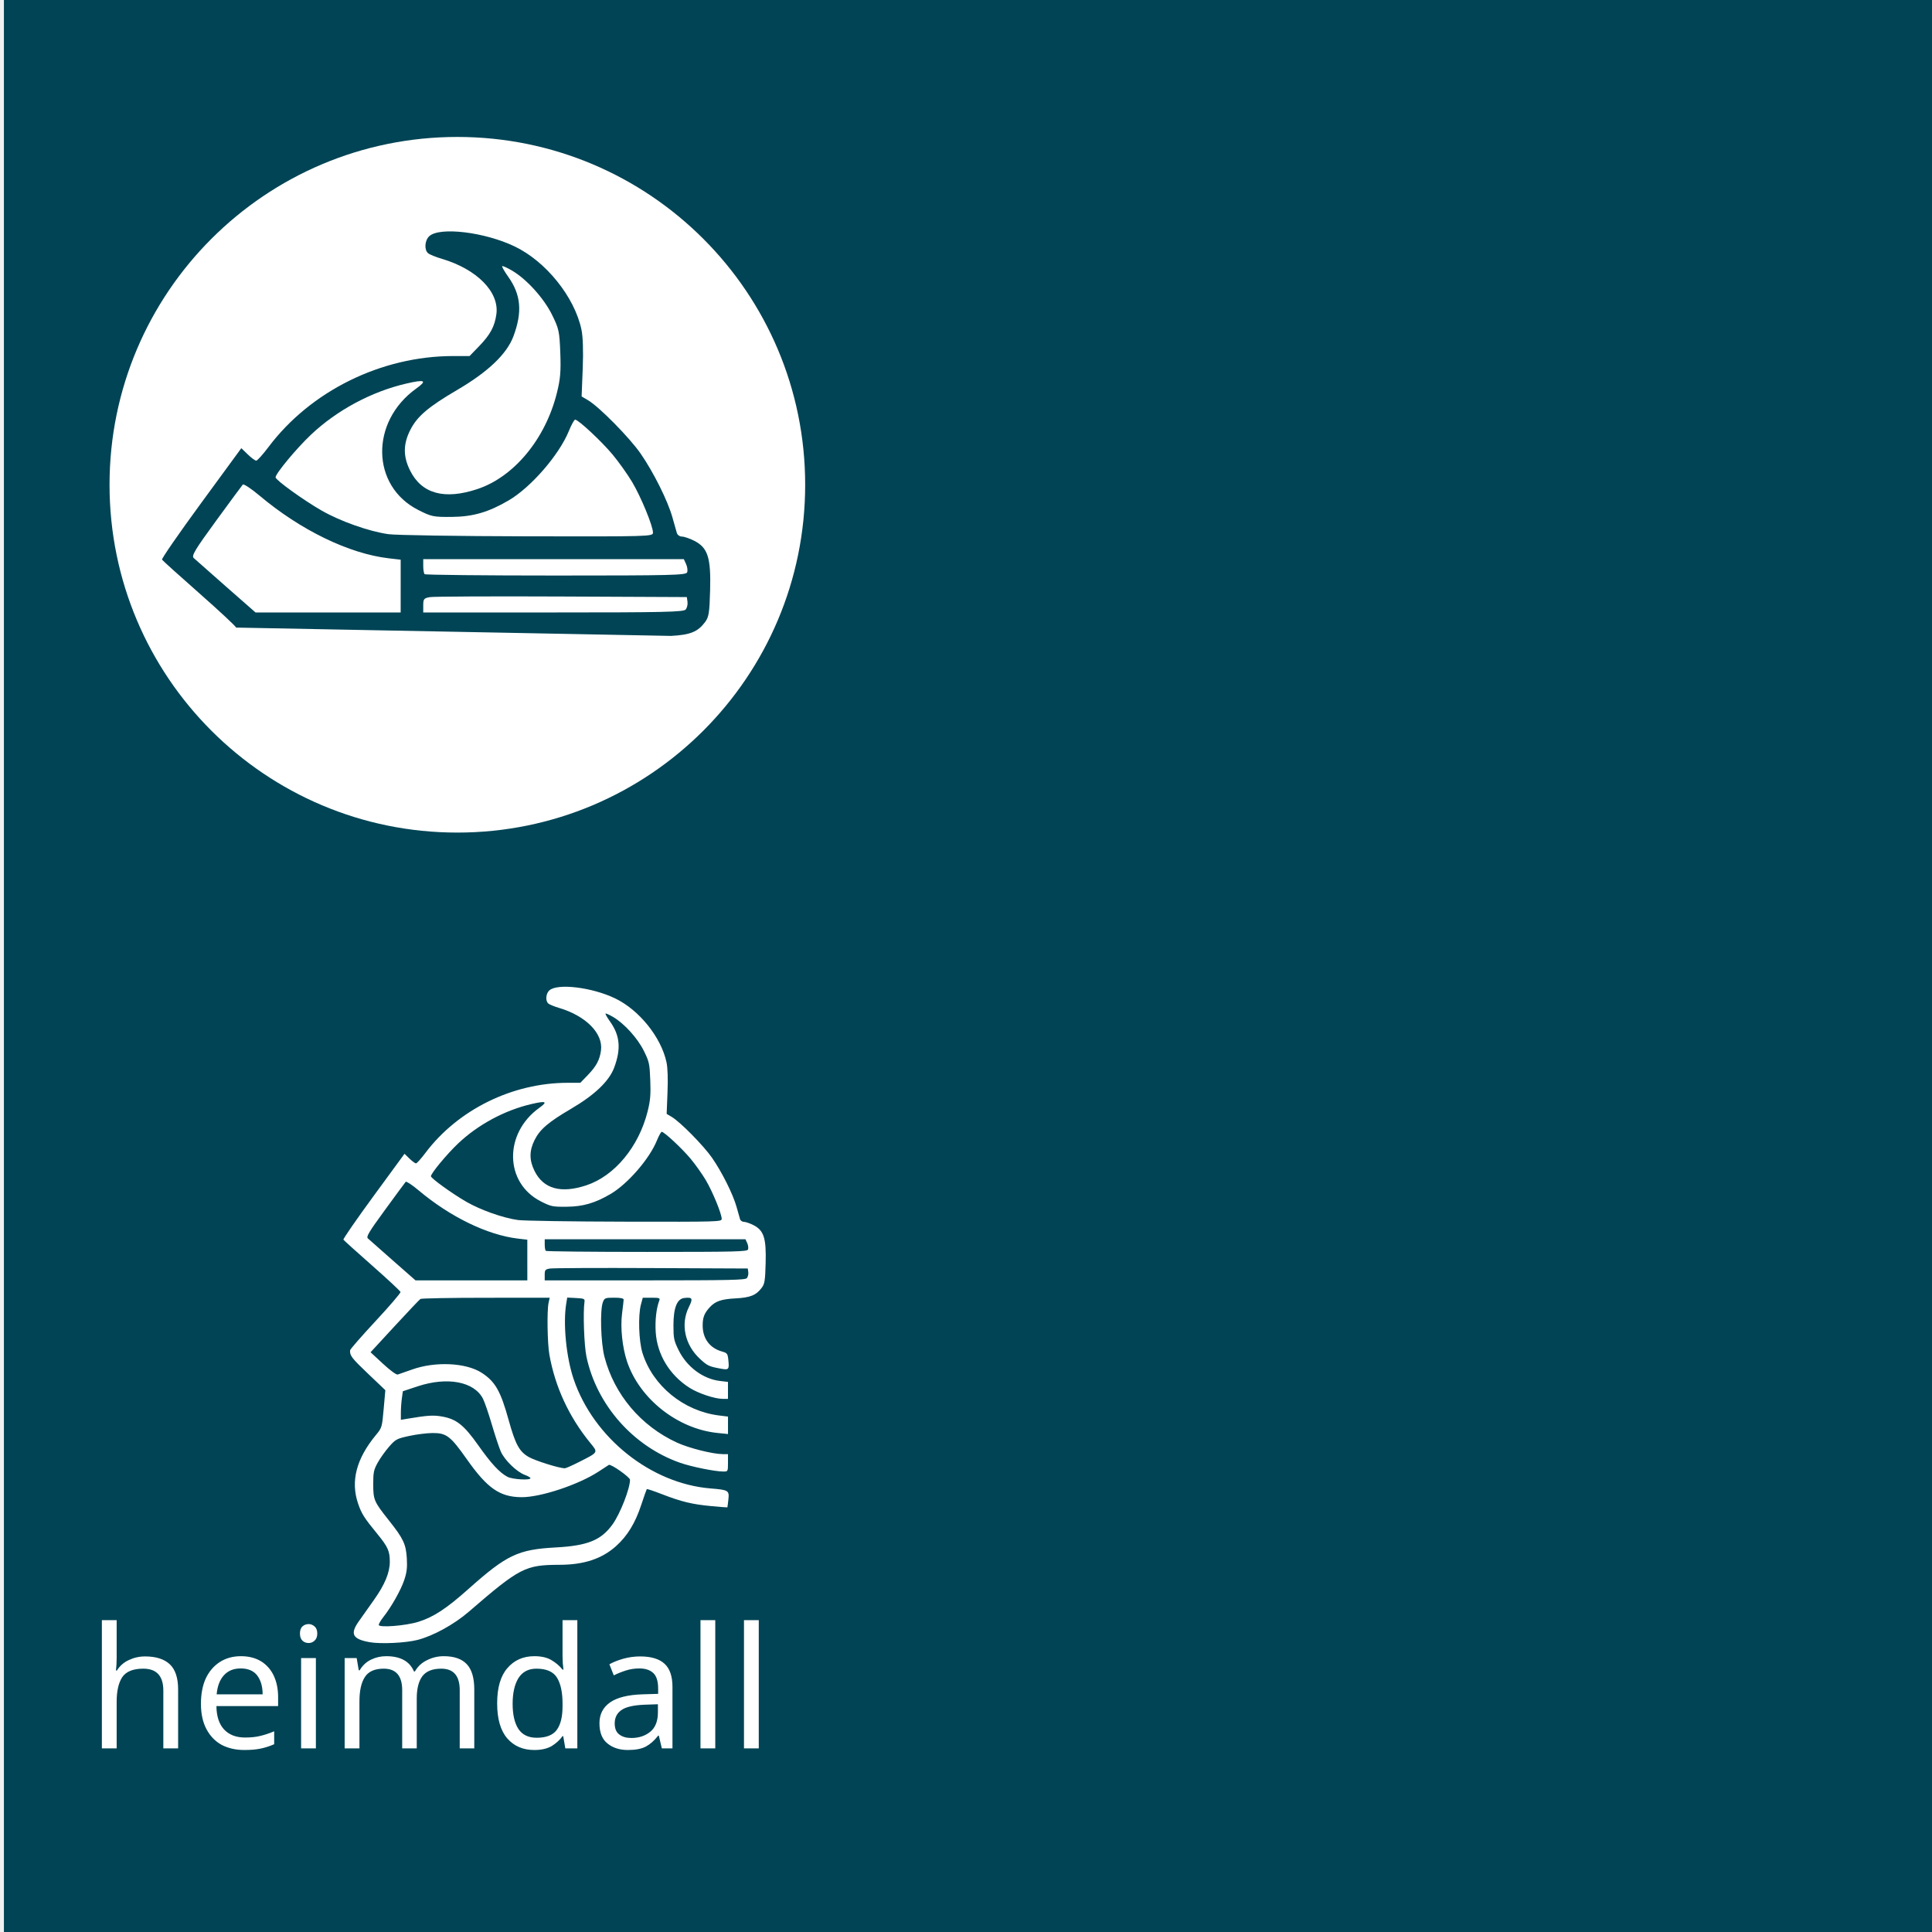
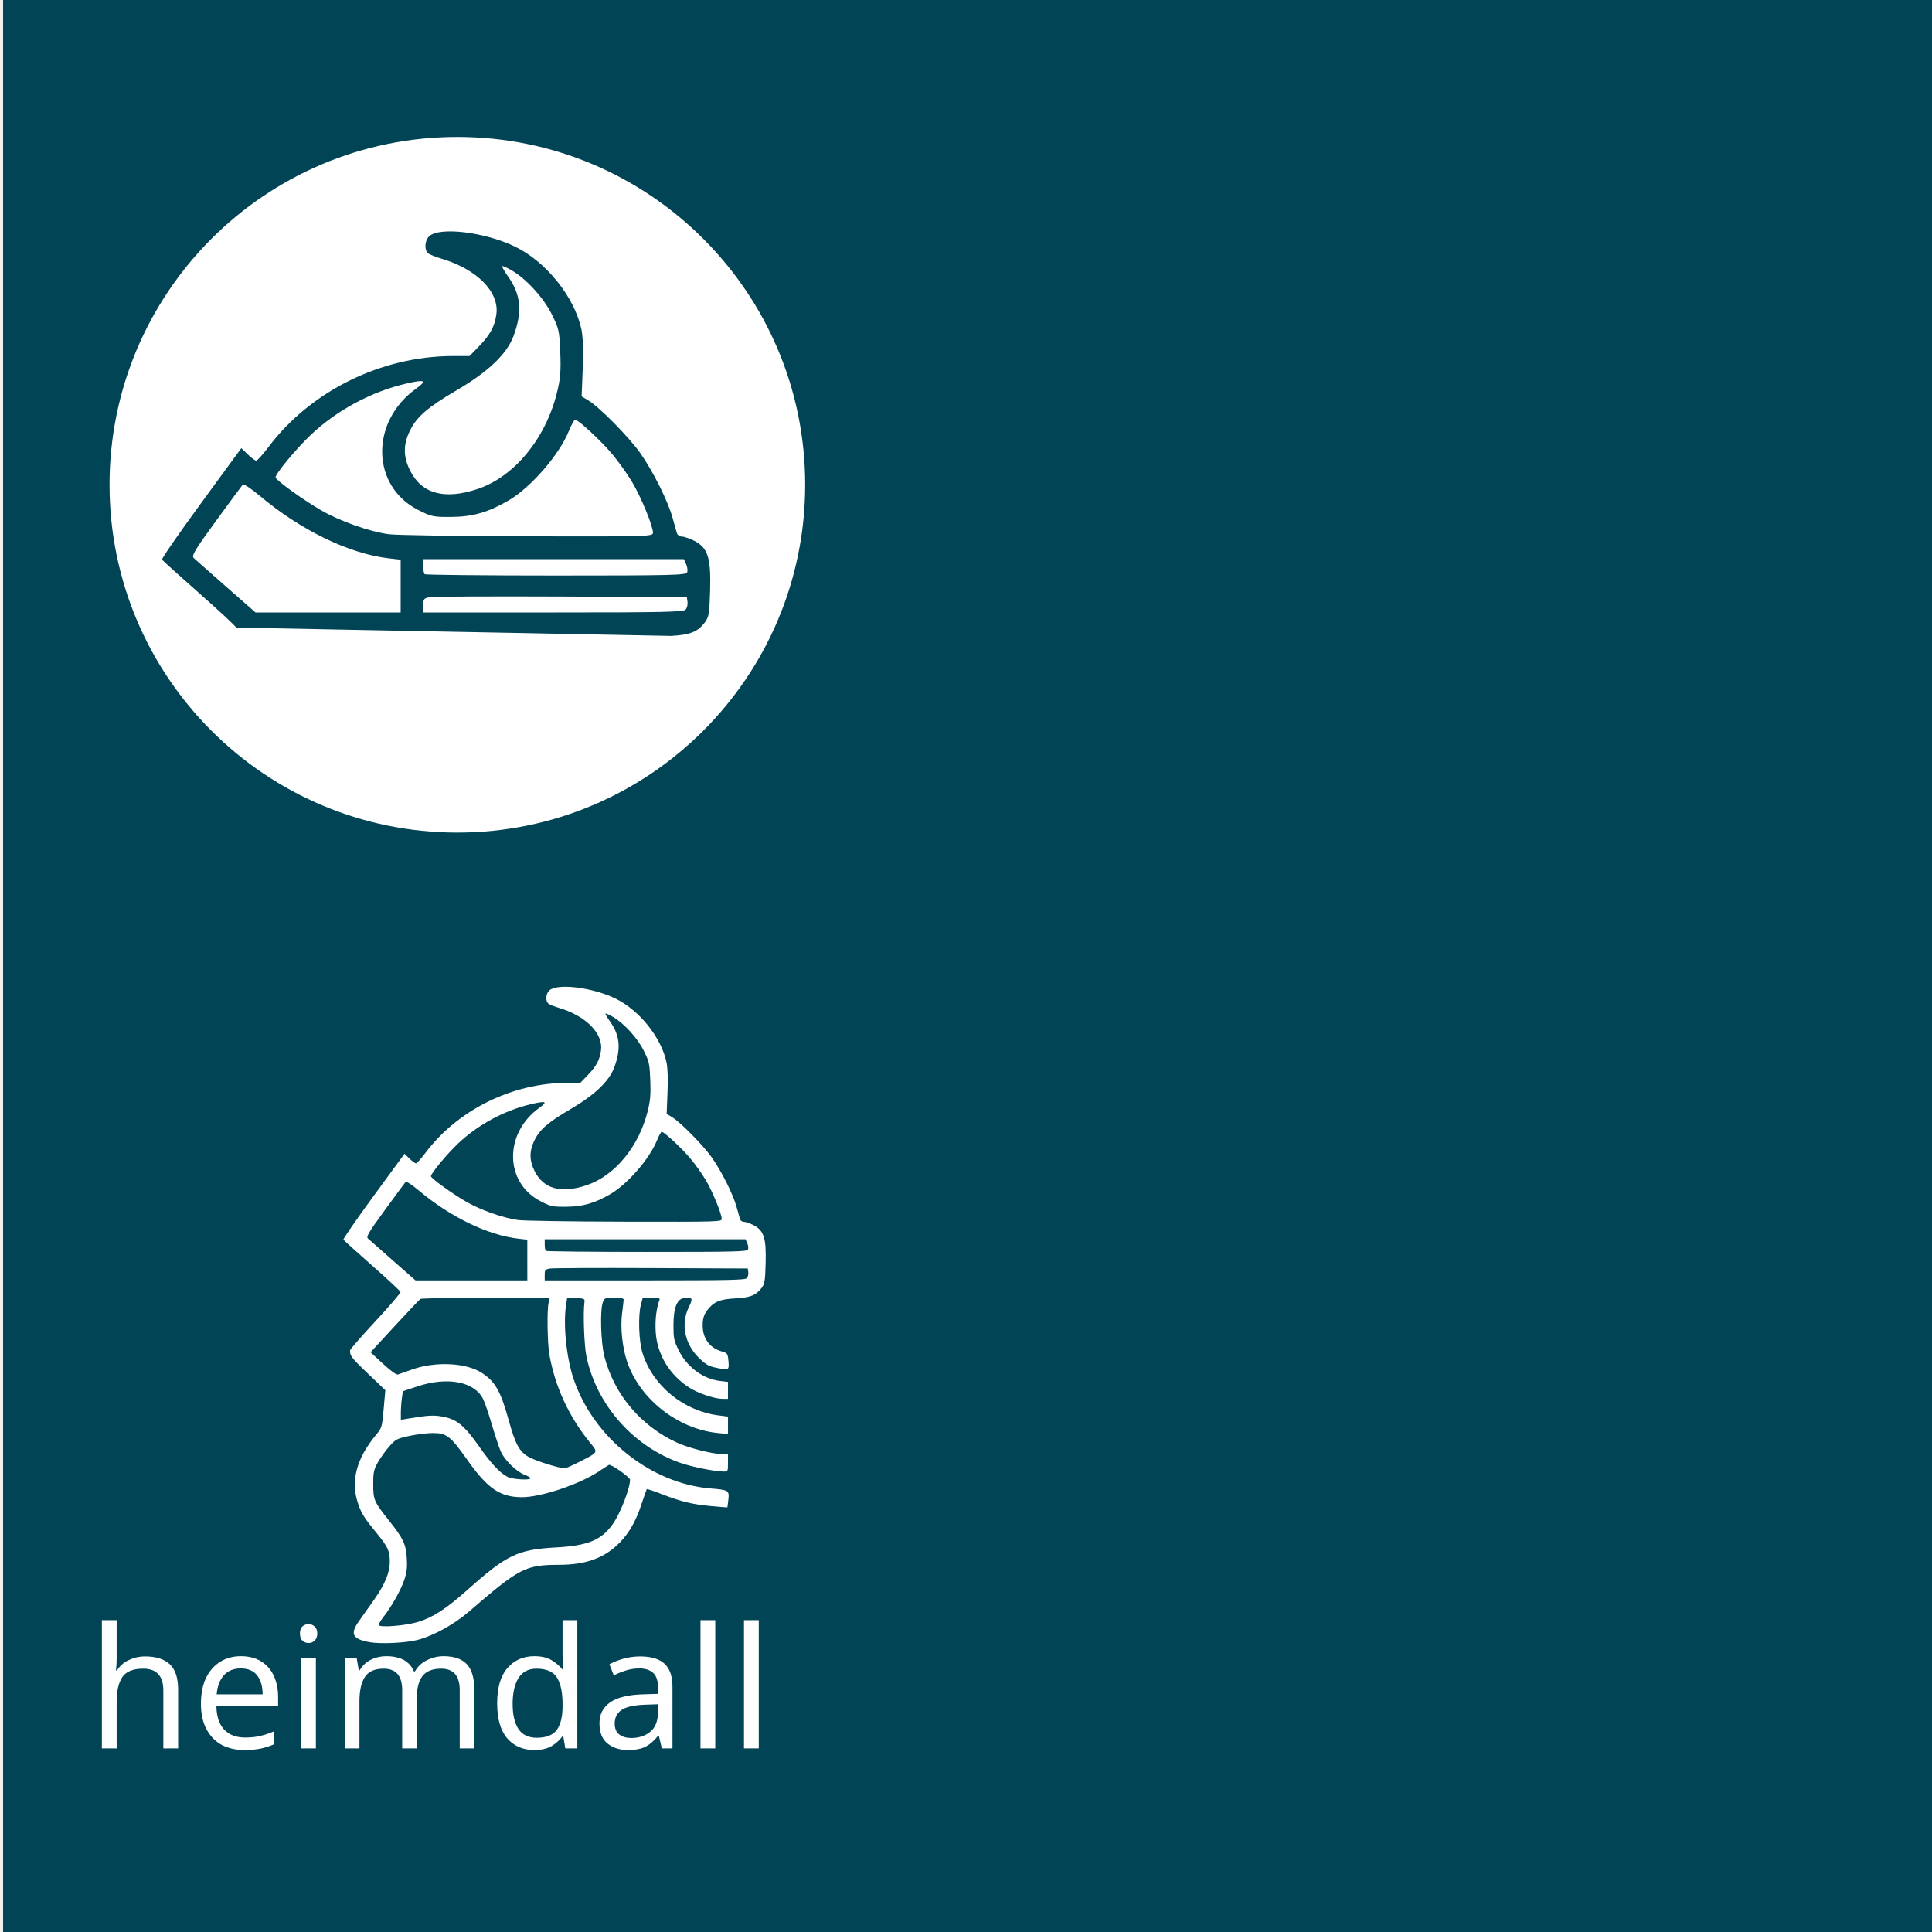
<svg xmlns="http://www.w3.org/2000/svg" width="130.65mm" height="130.65mm" viewBox="0 0 130.65 130.65" version="1.1" id="svg1" xml:space="preserve">
  <defs id="defs1" />
  <g id="layer4" style="display:inline">
-     <rect style="fill:#004455;stroke-width:0.869;stroke-dasharray:none" id="rect18" width="130.44" height="130.969" x="0.265" y="-3.8944955e-07" />
+     <rect style="fill:#004455;stroke-width:0.869;stroke-dasharray:none" id="rect18" width="130.44" height="130.969" x="0.21" y="-0.319" />
  </g>
  <g id="layer1" style="display:inline" transform="translate(-34.86468,-81.74346)">
    <path id="circle18" style="display:inline;fill:#ffffff;stroke-width:0.095" d="m 89.314,114.525 a 23.521,23.521 0 0 1 -23.521,23.521 23.521,23.521 0 0 1 -23.521,-23.521 23.521,23.521 0 0 1 23.521,-23.521 23.521,23.521 0 0 1 23.521,23.521 z" />
    <path style="display:inline;fill:#ffffff;stroke-width:0.52" d="m 48.237,116.986 2.633,-3.77 0.422,0.429 c 0.232,0.236 0.482,0.429 0.554,0.429 0.072,0 0.432,-0.419 0.8,-0.932 2.766,-3.856 7.399,-6.25 12.101,-6.254 l 1.081,-0.001 0.619,-0.669 c 0.736,-0.796 1.027,-1.36 1.138,-2.206 0.199,-1.52 -1.271,-3.086 -3.565,-3.8 -0.398,-0.124 -0.806,-0.297 -0.907,-0.385 -0.269,-0.234 -0.225,-0.889 0.078,-1.177 0.688,-0.653 3.632,-0.279 5.596,0.709 2.05,1.032 3.916,3.463 4.372,5.697 0.101,0.496 0.132,1.465 0.086,2.691 l -0.072,1.916 0.422,0.261 c 0.73,0.452 2.727,2.576 3.444,3.663 0.845,1.281 1.775,3.233 2.079,4.364 0.125,0.465 0.258,0.956 0.296,1.092 0.038,0.136 0.188,0.247 0.334,0.247 0.146,0 0.51,0.131 0.809,0.291 0.886,0.474 1.096,1.157 1.038,3.379 -0.041,1.57 -0.084,1.858 -0.33,2.203 -0.477,0.67 -0.975,0.882 -2.238,0.951 l -14.314,-0.073 -0.132,-0.113 z m 31.758,7.313 c 0.089,-0.112 0.141,-0.35 0.117,-0.528 l -0.044,-0.325 -8.201,-0.038 c -4.51,-0.021 -8.397,-0.002 -8.638,0.042 -0.394,0.072 -0.437,0.128 -0.437,0.567 v 0.487 h 8.52 c 7.265,0 8.544,-0.03 8.682,-0.204 z m 0.095,-2.553 c 0.044,-0.121 0.014,-0.375 -0.069,-0.564 l -0.149,-0.343 h -8.54 -8.54 v 0.47 c 0,0.258 0.04,0.512 0.09,0.564 0.049,0.052 3.923,0.094 8.608,0.094 7.603,0 8.527,-0.024 8.599,-0.22 z m -2.24,-2.727 c 0,-0.458 -0.79,-2.466 -1.37,-3.484 -0.303,-0.532 -0.879,-1.379 -1.28,-1.883 -0.726,-0.913 -2.244,-2.396 -2.453,-2.396 -0.06,0 -0.245,0.35 -0.411,0.778 -0.633,1.636 -2.48,3.869 -3.943,4.768 -1.321,0.811 -2.341,1.122 -3.726,1.136 -1.211,0.012 -1.336,-0.015 -2.206,-0.478 -3.091,-1.644 -3.161,-6.061 -0.132,-8.337 0.747,-0.562 0.586,-0.645 -0.662,-0.341 -2.273,0.553 -4.548,1.834 -6.241,3.517 -0.95,0.944 -2.314,2.666 -2.314,2.922 0,0.184 1.844,1.577 3.025,2.285 1.23,0.737 3.093,1.427 4.369,1.618 0.481,0.072 4.579,0.138 9.108,0.148 8.028,0.017 8.234,0.011 8.234,-0.252 z m -11.509,-2.994 c 2.401,-0.835 4.456,-3.437 5.208,-6.592 0.23,-0.966 0.273,-1.486 0.226,-2.773 -0.054,-1.476 -0.091,-1.654 -0.545,-2.617 -0.538,-1.14 -1.665,-2.444 -2.622,-3.032 -0.321,-0.197 -0.608,-0.331 -0.639,-0.299 -0.031,0.033 0.145,0.357 0.391,0.72 0.842,1.242 0.941,2.426 0.344,4.101 -0.431,1.208 -1.656,2.434 -3.665,3.668 -1.935,1.189 -2.654,1.834 -3.107,2.788 -0.457,0.961 -0.457,1.799 2.91e-4,2.76 0.759,1.597 2.247,2.027 4.41,1.274 z" id="path1-6" />
    <g id="layer3" transform="matrix(0.3600568,0,0,0.3600568,29.71975,61.57159)" />
    <path style="display:inline;fill:#004455;stroke-width:0.682;stroke-dasharray:none" d="m 50.832,124.183 c -0.021,-0.088 -1.141,-1.132 -2.489,-2.32 -1.348,-1.188 -2.483,-2.212 -2.522,-2.275 -0.039,-0.063 1.151,-1.785 2.646,-3.826 l 2.717,-3.711 0.436,0.422 c 0.24,0.232 0.497,0.422 0.572,0.422 0.075,0 0.446,-0.413 0.826,-0.918 2.854,-3.796 7.634,-6.153 12.486,-6.156 l 1.115,-0.001 0.639,-0.659 c 0.759,-0.783 1.06,-1.339 1.174,-2.172 0.205,-1.496 -1.311,-3.038 -3.679,-3.74 -0.41,-0.122 -0.832,-0.292 -0.936,-0.379 -0.277,-0.23 -0.233,-0.875 0.08,-1.158 0.71,-0.642 3.748,-0.275 5.774,0.698 2.115,1.016 4.041,3.409 4.511,5.608 0.104,0.488 0.137,1.443 0.089,2.649 l -0.075,1.886 0.436,0.257 c 0.754,0.445 2.814,2.536 3.554,3.606 0.872,1.261 1.831,3.183 2.145,4.295 0.129,0.458 0.266,0.942 0.305,1.075 0.039,0.134 0.194,0.243 0.344,0.243 0.15,0 0.526,0.129 0.835,0.286 0.914,0.466 1.131,1.139 1.071,3.326 -0.042,1.545 -0.086,1.829 -0.34,2.169 -0.492,0.66 -1.006,0.868 -2.309,0.936 z m 11.128,-2.807 v -1.784 l -0.798,-0.092 c -2.69,-0.312 -5.965,-1.9 -8.754,-4.246 -0.561,-0.472 -1.068,-0.806 -1.125,-0.741 -0.058,0.065 -0.871,1.168 -1.808,2.451 -1.435,1.967 -1.672,2.363 -1.51,2.516 0.106,0.1 1.09,0.969 2.186,1.931 l 1.994,1.75 h 4.907 4.907 z m 19.275,1.584 c 0.091,-0.11 0.146,-0.344 0.121,-0.52 l -0.045,-0.32 -8.462,-0.038 c -4.654,-0.021 -8.664,-0.002 -8.912,0.041 -0.406,0.071 -0.451,0.126 -0.451,0.558 v 0.479 h 8.791 c 7.497,0 8.816,-0.029 8.958,-0.2 z m 0.098,-2.513 c 0.046,-0.119 0.014,-0.369 -0.071,-0.555 l -0.154,-0.338 h -8.811 -8.811 v 0.462 c 0,0.254 0.042,0.504 0.092,0.555 0.051,0.051 4.048,0.092 8.882,0.092 7.844,0 8.799,-0.023 8.873,-0.217 z m -2.311,-2.684 c 0,-0.451 -0.815,-2.427 -1.413,-3.429 -0.313,-0.524 -0.907,-1.358 -1.32,-1.854 -0.749,-0.898 -2.315,-2.358 -2.531,-2.358 -0.062,0 -0.253,0.345 -0.424,0.766 -0.654,1.61 -2.559,3.809 -4.069,4.693 -1.363,0.799 -2.415,1.105 -3.844,1.118 -1.25,0.011 -1.379,-0.015 -2.276,-0.471 -3.189,-1.618 -3.261,-5.966 -0.136,-8.207 0.771,-0.553 0.605,-0.635 -0.683,-0.336 -2.346,0.544 -4.692,1.806 -6.44,3.462 -0.981,0.93 -2.387,2.624 -2.387,2.876 0,0.181 1.902,1.553 3.121,2.25 1.269,0.726 3.191,1.405 4.508,1.593 0.496,0.071 4.725,0.136 9.398,0.146 8.283,0.017 8.496,0.011 8.496,-0.248 z m -11.875,-2.947 c 2.477,-0.822 4.598,-3.383 5.374,-6.489 0.238,-0.951 0.281,-1.463 0.233,-2.729 -0.056,-1.453 -0.094,-1.628 -0.563,-2.576 -0.555,-1.122 -1.718,-2.406 -2.706,-2.984 -0.331,-0.194 -0.628,-0.326 -0.66,-0.294 -0.032,0.032 0.15,0.351 0.404,0.709 0.869,1.222 0.971,2.388 0.354,4.037 -0.445,1.189 -1.708,2.396 -3.781,3.611 -1.997,1.171 -2.738,1.805 -3.206,2.745 -0.472,0.946 -0.471,1.771 2.99e-4,2.717 0.783,1.572 2.319,1.995 4.55,1.254 z" id="path1-3" />
  </g>
  <g id="layer2" style="display:inline;fill:#ffffff" transform="translate(-34.86468,-81.74346)">
-     <path style="fill:#ffffff;stroke-width:0.525;stroke-dasharray:none" d="m 59.855,192.793 c -1.157,-0.207 -1.334,-0.554 -0.721,-1.417 0.217,-0.305 0.678,-0.957 1.026,-1.449 0.734,-1.039 1.065,-1.84 1.065,-2.576 0,-0.715 -0.129,-1.003 -0.841,-1.873 -0.889,-1.085 -1.067,-1.365 -1.3,-2.044 -0.523,-1.519 -0.126,-3.046 1.21,-4.659 0.396,-0.478 0.407,-0.514 0.517,-1.755 l 0.112,-1.267 -1.179,-1.122 c -1.1,-1.047 -1.236,-1.226 -1.203,-1.577 0.007,-0.074 0.783,-0.963 1.725,-1.976 0.942,-1.013 1.699,-1.897 1.683,-1.964 -0.016,-0.068 -0.879,-0.872 -1.918,-1.787 -1.038,-0.915 -1.913,-1.704 -1.943,-1.753 -0.03,-0.049 0.887,-1.375 2.038,-2.948 l 2.093,-2.859 0.336,0.325 c 0.185,0.179 0.383,0.325 0.44,0.325 0.058,0 0.344,-0.318 0.636,-0.707 2.199,-2.924 5.881,-4.74 9.619,-4.743 l 0.859,-8.1e-4 0.492,-0.508 c 0.585,-0.604 0.816,-1.031 0.904,-1.673 0.158,-1.153 -1.01,-2.34 -2.834,-2.882 -0.316,-0.094 -0.641,-0.225 -0.721,-0.292 -0.214,-0.177 -0.179,-0.674 0.062,-0.892 0.547,-0.495 2.887,-0.212 4.448,0.538 1.629,0.783 3.113,2.627 3.476,4.32 0.081,0.376 0.105,1.111 0.068,2.04 l -0.057,1.453 0.336,0.198 c 0.581,0.343 2.168,1.954 2.738,2.778 0.672,0.972 1.411,2.452 1.652,3.309 0.099,0.353 0.205,0.725 0.235,0.828 0.03,0.103 0.149,0.187 0.265,0.187 0.116,0 0.405,0.099 0.643,0.221 0.704,0.359 0.871,0.877 0.825,2.563 -0.032,1.19 -0.067,1.409 -0.262,1.671 -0.379,0.508 -0.775,0.669 -1.779,0.721 -0.962,0.05 -1.37,0.193 -1.75,0.612 -0.358,0.395 -0.468,0.68 -0.468,1.216 0,0.894 0.482,1.538 1.328,1.771 0.324,0.09 0.365,0.144 0.407,0.552 0.069,0.669 0.038,0.703 -0.538,0.596 -0.776,-0.145 -0.874,-0.191 -1.382,-0.659 -1.021,-0.941 -1.322,-2.343 -0.75,-3.498 0.294,-0.594 0.25,-0.681 -0.311,-0.617 -0.489,0.056 -0.73,0.667 -0.73,1.853 0,0.873 0.033,1.03 0.351,1.678 0.556,1.131 1.65,1.945 2.795,2.08 l 0.541,0.064 v 0.573 0.573 H 83.731 c -0.531,0 -1.645,-0.372 -2.233,-0.745 -1.35,-0.857 -2.197,-2.251 -2.292,-3.775 -0.05,-0.795 0.044,-1.612 0.244,-2.133 0.063,-0.164 -8.08e-4,-0.187 -0.523,-0.187 h -0.595 l -0.123,0.454 c -0.202,0.746 -0.147,2.485 0.104,3.286 0.696,2.222 2.78,3.924 5.171,4.223 l 0.611,0.076 v 0.59 0.59 l -0.713,-0.073 c -2.696,-0.276 -5.265,-2.305 -6.112,-4.826 -0.322,-0.96 -0.462,-2.304 -0.339,-3.255 0.057,-0.439 0.105,-0.859 0.107,-0.932 0.002,-0.092 -0.195,-0.134 -0.641,-0.134 -0.603,0 -0.651,0.019 -0.76,0.294 -0.209,0.531 -0.146,2.757 0.106,3.714 0.67,2.548 2.456,4.662 4.888,5.786 0.814,0.376 2.426,0.782 3.116,0.785 l 0.347,0.001 v 0.588 c 0,0.576 -0.006,0.588 -0.307,0.588 -0.563,0 -2.157,-0.321 -2.923,-0.589 -3.169,-1.107 -5.645,-3.908 -6.339,-7.17 -0.16,-0.751 -0.241,-3.006 -0.134,-3.73 0.028,-0.189 -0.038,-0.217 -0.568,-0.245 L 73.223,169.491 73.156,169.897 c -0.224,1.357 4.03e-4,3.639 0.504,5.12 1.348,3.962 5.222,7.052 9.255,7.381 1.218,0.099 1.272,0.133 1.206,0.749 -0.03,0.283 -0.061,0.522 -0.068,0.531 -0.007,0.009 -0.492,-0.029 -1.079,-0.084 -1.296,-0.12 -2.046,-0.302 -3.344,-0.807 -0.545,-0.212 -1.007,-0.367 -1.027,-0.343 -0.02,0.024 -0.191,0.509 -0.379,1.079 -0.402,1.218 -0.934,2.087 -1.695,2.771 -0.96,0.862 -2.166,1.263 -3.816,1.268 -2.335,0.007 -2.691,0.191 -6.155,3.181 -0.988,0.852 -2.405,1.63 -3.463,1.9 -0.807,0.206 -2.494,0.285 -3.24,0.151 z m 3.294,-1.373 c 1.04,-0.327 1.896,-0.888 3.399,-2.228 2.582,-2.302 3.348,-2.666 5.898,-2.804 2.16,-0.117 3.072,-0.488 3.845,-1.564 0.511,-0.712 1.178,-2.416 1.178,-3.011 0,-0.175 -1.302,-1.091 -1.432,-1.007 -0.065,0.042 -0.383,0.249 -0.706,0.46 -1.363,0.888 -3.928,1.737 -5.21,1.724 -1.46,-0.015 -2.301,-0.6 -3.684,-2.562 -1.107,-1.57 -1.381,-1.781 -2.313,-1.777 -0.39,0.002 -1.109,0.092 -1.597,0.199 -0.839,0.185 -0.914,0.225 -1.353,0.728 -0.256,0.293 -0.602,0.778 -0.768,1.079 -0.266,0.481 -0.303,0.656 -0.302,1.455 0.001,1.062 0.052,1.18 1.069,2.459 0.97,1.221 1.147,1.597 1.203,2.563 0.037,0.626 -0.002,0.948 -0.179,1.469 -0.231,0.683 -0.865,1.804 -1.413,2.5 -0.169,0.214 -0.307,0.45 -0.307,0.523 0,0.202 1.82,0.06 2.672,-0.208 z m 7.588,-9.714 c 0,-0.047 -0.165,-0.145 -0.368,-0.218 -0.558,-0.202 -1.389,-1.008 -1.64,-1.59 -0.121,-0.281 -0.394,-1.107 -0.608,-1.835 -0.214,-0.728 -0.481,-1.506 -0.594,-1.728 -0.594,-1.164 -2.41,-1.508 -4.426,-0.84 l -0.994,0.33 -0.067,0.487 c -0.037,0.268 -0.067,0.703 -0.067,0.966 v 0.48 l 0.454,-0.076 c 1.368,-0.228 1.738,-0.252 2.332,-0.147 0.97,0.171 1.48,0.576 2.449,1.947 0.88,1.245 1.442,1.851 1.978,2.133 0.33,0.173 1.55,0.245 1.55,0.091 z m 3.274,-1.09 c 1.345,-0.684 1.313,-0.63 0.757,-1.313 -1.434,-1.76 -2.369,-3.784 -2.752,-5.954 -0.136,-0.773 -0.17,-2.975 -0.054,-3.505 l 0.075,-0.342 -4.31,0.002 c -2.37,8.1e-4 -4.364,0.037 -4.43,0.08 -0.066,0.043 -0.852,0.872 -1.747,1.842 l -1.626,1.763 0.839,0.777 c 0.49,0.454 0.905,0.757 0.999,0.729 0.088,-0.026 0.521,-0.177 0.962,-0.336 1.574,-0.566 3.661,-0.467 4.721,0.223 0.91,0.592 1.273,1.229 1.816,3.189 0.455,1.639 0.716,2.124 1.343,2.492 0.424,0.249 2.021,0.755 2.446,0.774 0.067,0.003 0.499,-0.187 0.962,-0.422 z m -3.487,-13.664 v -1.375 l -0.614,-0.071 c -2.072,-0.24 -4.595,-1.464 -6.744,-3.271 -0.432,-0.364 -0.822,-0.621 -0.867,-0.571 -0.045,0.05 -0.671,0.9 -1.393,1.889 -1.105,1.515 -1.288,1.82 -1.163,1.938 0.082,0.077 0.839,0.747 1.684,1.488 l 1.536,1.348 h 3.781 3.781 z m 14.85,1.22 c 0.07,-0.085 0.112,-0.265 0.093,-0.401 l -0.035,-0.246 -6.519,-0.029 c -3.585,-0.016 -6.675,-0.002 -6.866,0.032 -0.313,0.055 -0.347,0.097 -0.347,0.43 v 0.369 h 6.773 c 5.775,0 6.792,-0.023 6.901,-0.154 z m 0.076,-1.936 c 0.035,-0.092 0.011,-0.284 -0.054,-0.427 l -0.119,-0.26 h -6.788 -6.788 v 0.356 c 0,0.196 0.032,0.388 0.071,0.427 0.039,0.039 3.118,0.071 6.843,0.071 6.043,0 6.778,-0.018 6.836,-0.167 z m -1.781,-2.068 c 0,-0.347 -0.628,-1.87 -1.089,-2.642 -0.241,-0.403 -0.699,-1.046 -1.017,-1.428 -0.577,-0.692 -1.784,-1.817 -1.95,-1.817 -0.048,0 -0.195,0.265 -0.327,0.59 -0.504,1.241 -1.972,2.934 -3.134,3.616 -1.05,0.615 -1.861,0.851 -2.961,0.861 -0.963,0.009 -1.062,-0.012 -1.754,-0.363 -2.457,-1.247 -2.512,-4.596 -0.105,-6.323 0.594,-0.426 0.466,-0.489 -0.526,-0.259 -1.807,0.419 -3.615,1.391 -4.961,2.667 -0.756,0.716 -1.839,2.022 -1.839,2.216 0,0.14 1.466,1.196 2.404,1.733 0.977,0.559 2.459,1.082 3.473,1.227 0.382,0.054 3.64,0.105 7.24,0.112 6.382,0.013 6.546,0.008 6.546,-0.191 z m -9.149,-2.27 c 1.908,-0.634 3.542,-2.606 4.14,-4.999 0.183,-0.733 0.217,-1.127 0.179,-2.103 -0.043,-1.119 -0.072,-1.254 -0.433,-1.985 -0.427,-0.865 -1.324,-1.853 -2.085,-2.299 -0.255,-0.149 -0.484,-0.251 -0.508,-0.226 -0.025,0.025 0.115,0.271 0.311,0.546 0.669,0.942 0.748,1.84 0.273,3.11 -0.343,0.916 -1.316,1.846 -2.913,2.782 -1.538,0.902 -2.109,1.391 -2.47,2.115 -0.363,0.729 -0.363,1.364 2.3e-4,2.093 0.604,1.211 1.786,1.537 3.506,0.966 z" id="path1" />
-     <text xml:space="preserve" style="font-size:11.399px;font-family:'Copperplate Gothic Bold';-inkscape-font-specification:'Copperplate Gothic Bold, ';fill:#ffffff;stroke-width:0.107" x="40.787" y="199.973" id="text1">
-       <tspan id="tspan1" x="40.787" y="199.973" style="font-style:normal;font-variant:normal;font-weight:300;font-stretch:normal;font-size:11.399px;font-family:'Nordica Plus';-inkscape-font-specification:'Nordica Plus Light';fill:#ffffff;stroke-width:0.107">heimdall</tspan>
+     <path style="fill:#ffffff;stroke-width:0.525;stroke-dasharray:none;fill-opacity:1" d="m 59.855,192.793 c -1.157,-0.207 -1.334,-0.554 -0.721,-1.417 0.217,-0.305 0.678,-0.957 1.026,-1.449 0.734,-1.039 1.065,-1.84 1.065,-2.576 0,-0.715 -0.129,-1.003 -0.841,-1.873 -0.889,-1.085 -1.067,-1.365 -1.3,-2.044 -0.523,-1.519 -0.126,-3.046 1.21,-4.659 0.396,-0.478 0.407,-0.514 0.517,-1.755 l 0.112,-1.267 -1.179,-1.122 c -1.1,-1.047 -1.236,-1.226 -1.203,-1.577 0.007,-0.074 0.783,-0.963 1.725,-1.976 0.942,-1.013 1.699,-1.897 1.683,-1.964 -0.016,-0.068 -0.879,-0.872 -1.918,-1.787 -1.038,-0.915 -1.913,-1.704 -1.943,-1.753 -0.03,-0.049 0.887,-1.375 2.038,-2.948 l 2.093,-2.859 0.336,0.325 c 0.185,0.179 0.383,0.325 0.44,0.325 0.058,0 0.344,-0.318 0.636,-0.707 2.199,-2.924 5.881,-4.74 9.619,-4.743 l 0.859,-8.1e-4 0.492,-0.508 c 0.585,-0.604 0.816,-1.031 0.904,-1.673 0.158,-1.153 -1.01,-2.34 -2.834,-2.882 -0.316,-0.094 -0.641,-0.225 -0.721,-0.292 -0.214,-0.177 -0.179,-0.674 0.062,-0.892 0.547,-0.495 2.887,-0.212 4.448,0.538 1.629,0.783 3.113,2.627 3.476,4.32 0.081,0.376 0.105,1.111 0.068,2.04 l -0.057,1.453 0.336,0.198 c 0.581,0.343 2.168,1.954 2.738,2.778 0.672,0.972 1.411,2.452 1.652,3.309 0.099,0.353 0.205,0.725 0.235,0.828 0.03,0.103 0.149,0.187 0.265,0.187 0.116,0 0.405,0.099 0.643,0.221 0.704,0.359 0.871,0.877 0.825,2.563 -0.032,1.19 -0.067,1.409 -0.262,1.671 -0.379,0.508 -0.775,0.669 -1.779,0.721 -0.962,0.05 -1.37,0.193 -1.75,0.612 -0.358,0.395 -0.468,0.68 -0.468,1.216 0,0.894 0.482,1.538 1.328,1.771 0.324,0.09 0.365,0.144 0.407,0.552 0.069,0.669 0.038,0.703 -0.538,0.596 -0.776,-0.145 -0.874,-0.191 -1.382,-0.659 -1.021,-0.941 -1.322,-2.343 -0.75,-3.498 0.294,-0.594 0.25,-0.681 -0.311,-0.617 -0.489,0.056 -0.73,0.667 -0.73,1.853 0,0.873 0.033,1.03 0.351,1.678 0.556,1.131 1.65,1.945 2.795,2.08 l 0.541,0.064 v 0.573 0.573 H 83.731 c -0.531,0 -1.645,-0.372 -2.233,-0.745 -1.35,-0.857 -2.197,-2.251 -2.292,-3.775 -0.05,-0.795 0.044,-1.612 0.244,-2.133 0.063,-0.164 -8.08e-4,-0.187 -0.523,-0.187 h -0.595 l -0.123,0.454 c -0.202,0.746 -0.147,2.485 0.104,3.286 0.696,2.222 2.78,3.924 5.171,4.223 l 0.611,0.076 v 0.59 0.59 l -0.713,-0.073 c -2.696,-0.276 -5.265,-2.305 -6.112,-4.826 -0.322,-0.96 -0.462,-2.304 -0.339,-3.255 0.057,-0.439 0.105,-0.859 0.107,-0.932 0.002,-0.092 -0.195,-0.134 -0.641,-0.134 -0.603,0 -0.651,0.019 -0.76,0.294 -0.209,0.531 -0.146,2.757 0.106,3.714 0.67,2.548 2.456,4.662 4.888,5.786 0.814,0.376 2.426,0.782 3.116,0.785 l 0.347,0.001 v 0.588 c 0,0.576 -0.006,0.588 -0.307,0.588 -0.563,0 -2.157,-0.321 -2.923,-0.589 -3.169,-1.107 -5.645,-3.908 -6.339,-7.17 -0.16,-0.751 -0.241,-3.006 -0.134,-3.73 0.028,-0.189 -0.038,-0.217 -0.568,-0.245 L 73.223,169.491 73.156,169.897 c -0.224,1.357 4.03e-4,3.639 0.504,5.12 1.348,3.962 5.222,7.052 9.255,7.381 1.218,0.099 1.272,0.133 1.206,0.749 -0.03,0.283 -0.061,0.522 -0.068,0.531 -0.007,0.009 -0.492,-0.029 -1.079,-0.084 -1.296,-0.12 -2.046,-0.302 -3.344,-0.807 -0.545,-0.212 -1.007,-0.367 -1.027,-0.343 -0.02,0.024 -0.191,0.509 -0.379,1.079 -0.402,1.218 -0.934,2.087 -1.695,2.771 -0.96,0.862 -2.166,1.263 -3.816,1.268 -2.335,0.007 -2.691,0.191 -6.155,3.181 -0.988,0.852 -2.405,1.63 -3.463,1.9 -0.807,0.206 -2.494,0.285 -3.24,0.151 z m 3.294,-1.373 c 1.04,-0.327 1.896,-0.888 3.399,-2.228 2.582,-2.302 3.348,-2.666 5.898,-2.804 2.16,-0.117 3.072,-0.488 3.845,-1.564 0.511,-0.712 1.178,-2.416 1.178,-3.011 0,-0.175 -1.302,-1.091 -1.432,-1.007 -0.065,0.042 -0.383,0.249 -0.706,0.46 -1.363,0.888 -3.928,1.737 -5.21,1.724 -1.46,-0.015 -2.301,-0.6 -3.684,-2.562 -1.107,-1.57 -1.381,-1.781 -2.313,-1.777 -0.39,0.002 -1.109,0.092 -1.597,0.199 -0.839,0.185 -0.914,0.225 -1.353,0.728 -0.256,0.293 -0.602,0.778 -0.768,1.079 -0.266,0.481 -0.303,0.656 -0.302,1.455 0.001,1.062 0.052,1.18 1.069,2.459 0.97,1.221 1.147,1.597 1.203,2.563 0.037,0.626 -0.002,0.948 -0.179,1.469 -0.231,0.683 -0.865,1.804 -1.413,2.5 -0.169,0.214 -0.307,0.45 -0.307,0.523 0,0.202 1.82,0.06 2.672,-0.208 z m 7.588,-9.714 c 0,-0.047 -0.165,-0.145 -0.368,-0.218 -0.558,-0.202 -1.389,-1.008 -1.64,-1.59 -0.121,-0.281 -0.394,-1.107 -0.608,-1.835 -0.214,-0.728 -0.481,-1.506 -0.594,-1.728 -0.594,-1.164 -2.41,-1.508 -4.426,-0.84 l -0.994,0.33 -0.067,0.487 c -0.037,0.268 -0.067,0.703 -0.067,0.966 v 0.48 l 0.454,-0.076 c 1.368,-0.228 1.738,-0.252 2.332,-0.147 0.97,0.171 1.48,0.576 2.449,1.947 0.88,1.245 1.442,1.851 1.978,2.133 0.33,0.173 1.55,0.245 1.55,0.091 z m 3.274,-1.09 c 1.345,-0.684 1.313,-0.63 0.757,-1.313 -1.434,-1.76 -2.369,-3.784 -2.752,-5.954 -0.136,-0.773 -0.17,-2.975 -0.054,-3.505 l 0.075,-0.342 -4.31,0.002 c -2.37,8.1e-4 -4.364,0.037 -4.43,0.08 -0.066,0.043 -0.852,0.872 -1.747,1.842 l -1.626,1.763 0.839,0.777 c 0.49,0.454 0.905,0.757 0.999,0.729 0.088,-0.026 0.521,-0.177 0.962,-0.336 1.574,-0.566 3.661,-0.467 4.721,0.223 0.91,0.592 1.273,1.229 1.816,3.189 0.455,1.639 0.716,2.124 1.343,2.492 0.424,0.249 2.021,0.755 2.446,0.774 0.067,0.003 0.499,-0.187 0.962,-0.422 z m -3.487,-13.664 v -1.375 l -0.614,-0.071 c -2.072,-0.24 -4.595,-1.464 -6.744,-3.271 -0.432,-0.364 -0.822,-0.621 -0.867,-0.571 -0.045,0.05 -0.671,0.9 -1.393,1.889 -1.105,1.515 -1.288,1.82 -1.163,1.938 0.082,0.077 0.839,0.747 1.684,1.488 l 1.536,1.348 h 3.781 3.781 z m 14.85,1.22 c 0.07,-0.085 0.112,-0.265 0.093,-0.401 l -0.035,-0.246 -6.519,-0.029 c -3.585,-0.016 -6.675,-0.002 -6.866,0.032 -0.313,0.055 -0.347,0.097 -0.347,0.43 v 0.369 h 6.773 c 5.775,0 6.792,-0.023 6.901,-0.154 z m 0.076,-1.936 c 0.035,-0.092 0.011,-0.284 -0.054,-0.427 l -0.119,-0.26 h -6.788 -6.788 v 0.356 c 0,0.196 0.032,0.388 0.071,0.427 0.039,0.039 3.118,0.071 6.843,0.071 6.043,0 6.778,-0.018 6.836,-0.167 z m -1.781,-2.068 c 0,-0.347 -0.628,-1.87 -1.089,-2.642 -0.241,-0.403 -0.699,-1.046 -1.017,-1.428 -0.577,-0.692 -1.784,-1.817 -1.95,-1.817 -0.048,0 -0.195,0.265 -0.327,0.59 -0.504,1.241 -1.972,2.934 -3.134,3.616 -1.05,0.615 -1.861,0.851 -2.961,0.861 -0.963,0.009 -1.062,-0.012 -1.754,-0.363 -2.457,-1.247 -2.512,-4.596 -0.105,-6.323 0.594,-0.426 0.466,-0.489 -0.526,-0.259 -1.807,0.419 -3.615,1.391 -4.961,2.667 -0.756,0.716 -1.839,2.022 -1.839,2.216 0,0.14 1.466,1.196 2.404,1.733 0.977,0.559 2.459,1.082 3.473,1.227 0.382,0.054 3.64,0.105 7.24,0.112 6.382,0.013 6.546,0.008 6.546,-0.191 z m -9.149,-2.27 c 1.908,-0.634 3.542,-2.606 4.14,-4.999 0.183,-0.733 0.217,-1.127 0.179,-2.103 -0.043,-1.119 -0.072,-1.254 -0.433,-1.985 -0.427,-0.865 -1.324,-1.853 -2.085,-2.299 -0.255,-0.149 -0.484,-0.251 -0.508,-0.226 -0.025,0.025 0.115,0.271 0.311,0.546 0.669,0.942 0.748,1.84 0.273,3.11 -0.343,0.916 -1.316,1.846 -2.913,2.782 -1.538,0.902 -2.109,1.391 -2.47,2.115 -0.363,0.729 -0.363,1.364 2.3e-4,2.093 0.604,1.211 1.786,1.537 3.506,0.966 z" id="path1" />
+     <text xml:space="preserve" style="font-size:11.399px;font-family:'Copperplate Gothic Bold';-inkscape-font-specification:'Copperplate Gothic Bold, ';fill:#ffffff;stroke-width:0.107;fill-opacity:1" x="40.787" y="199.973" id="text1">
+       <tspan id="tspan1" x="40.787" y="199.973" style="font-style:normal;font-variant:normal;font-weight:300;font-stretch:normal;font-size:11.399px;font-family:'Nordica Plus';-inkscape-font-specification:'Nordica Plus Light';fill:#ffffff;stroke-width:0.107;fill-opacity:1">heimdall</tspan>
    </text>
  </g>
</svg>
